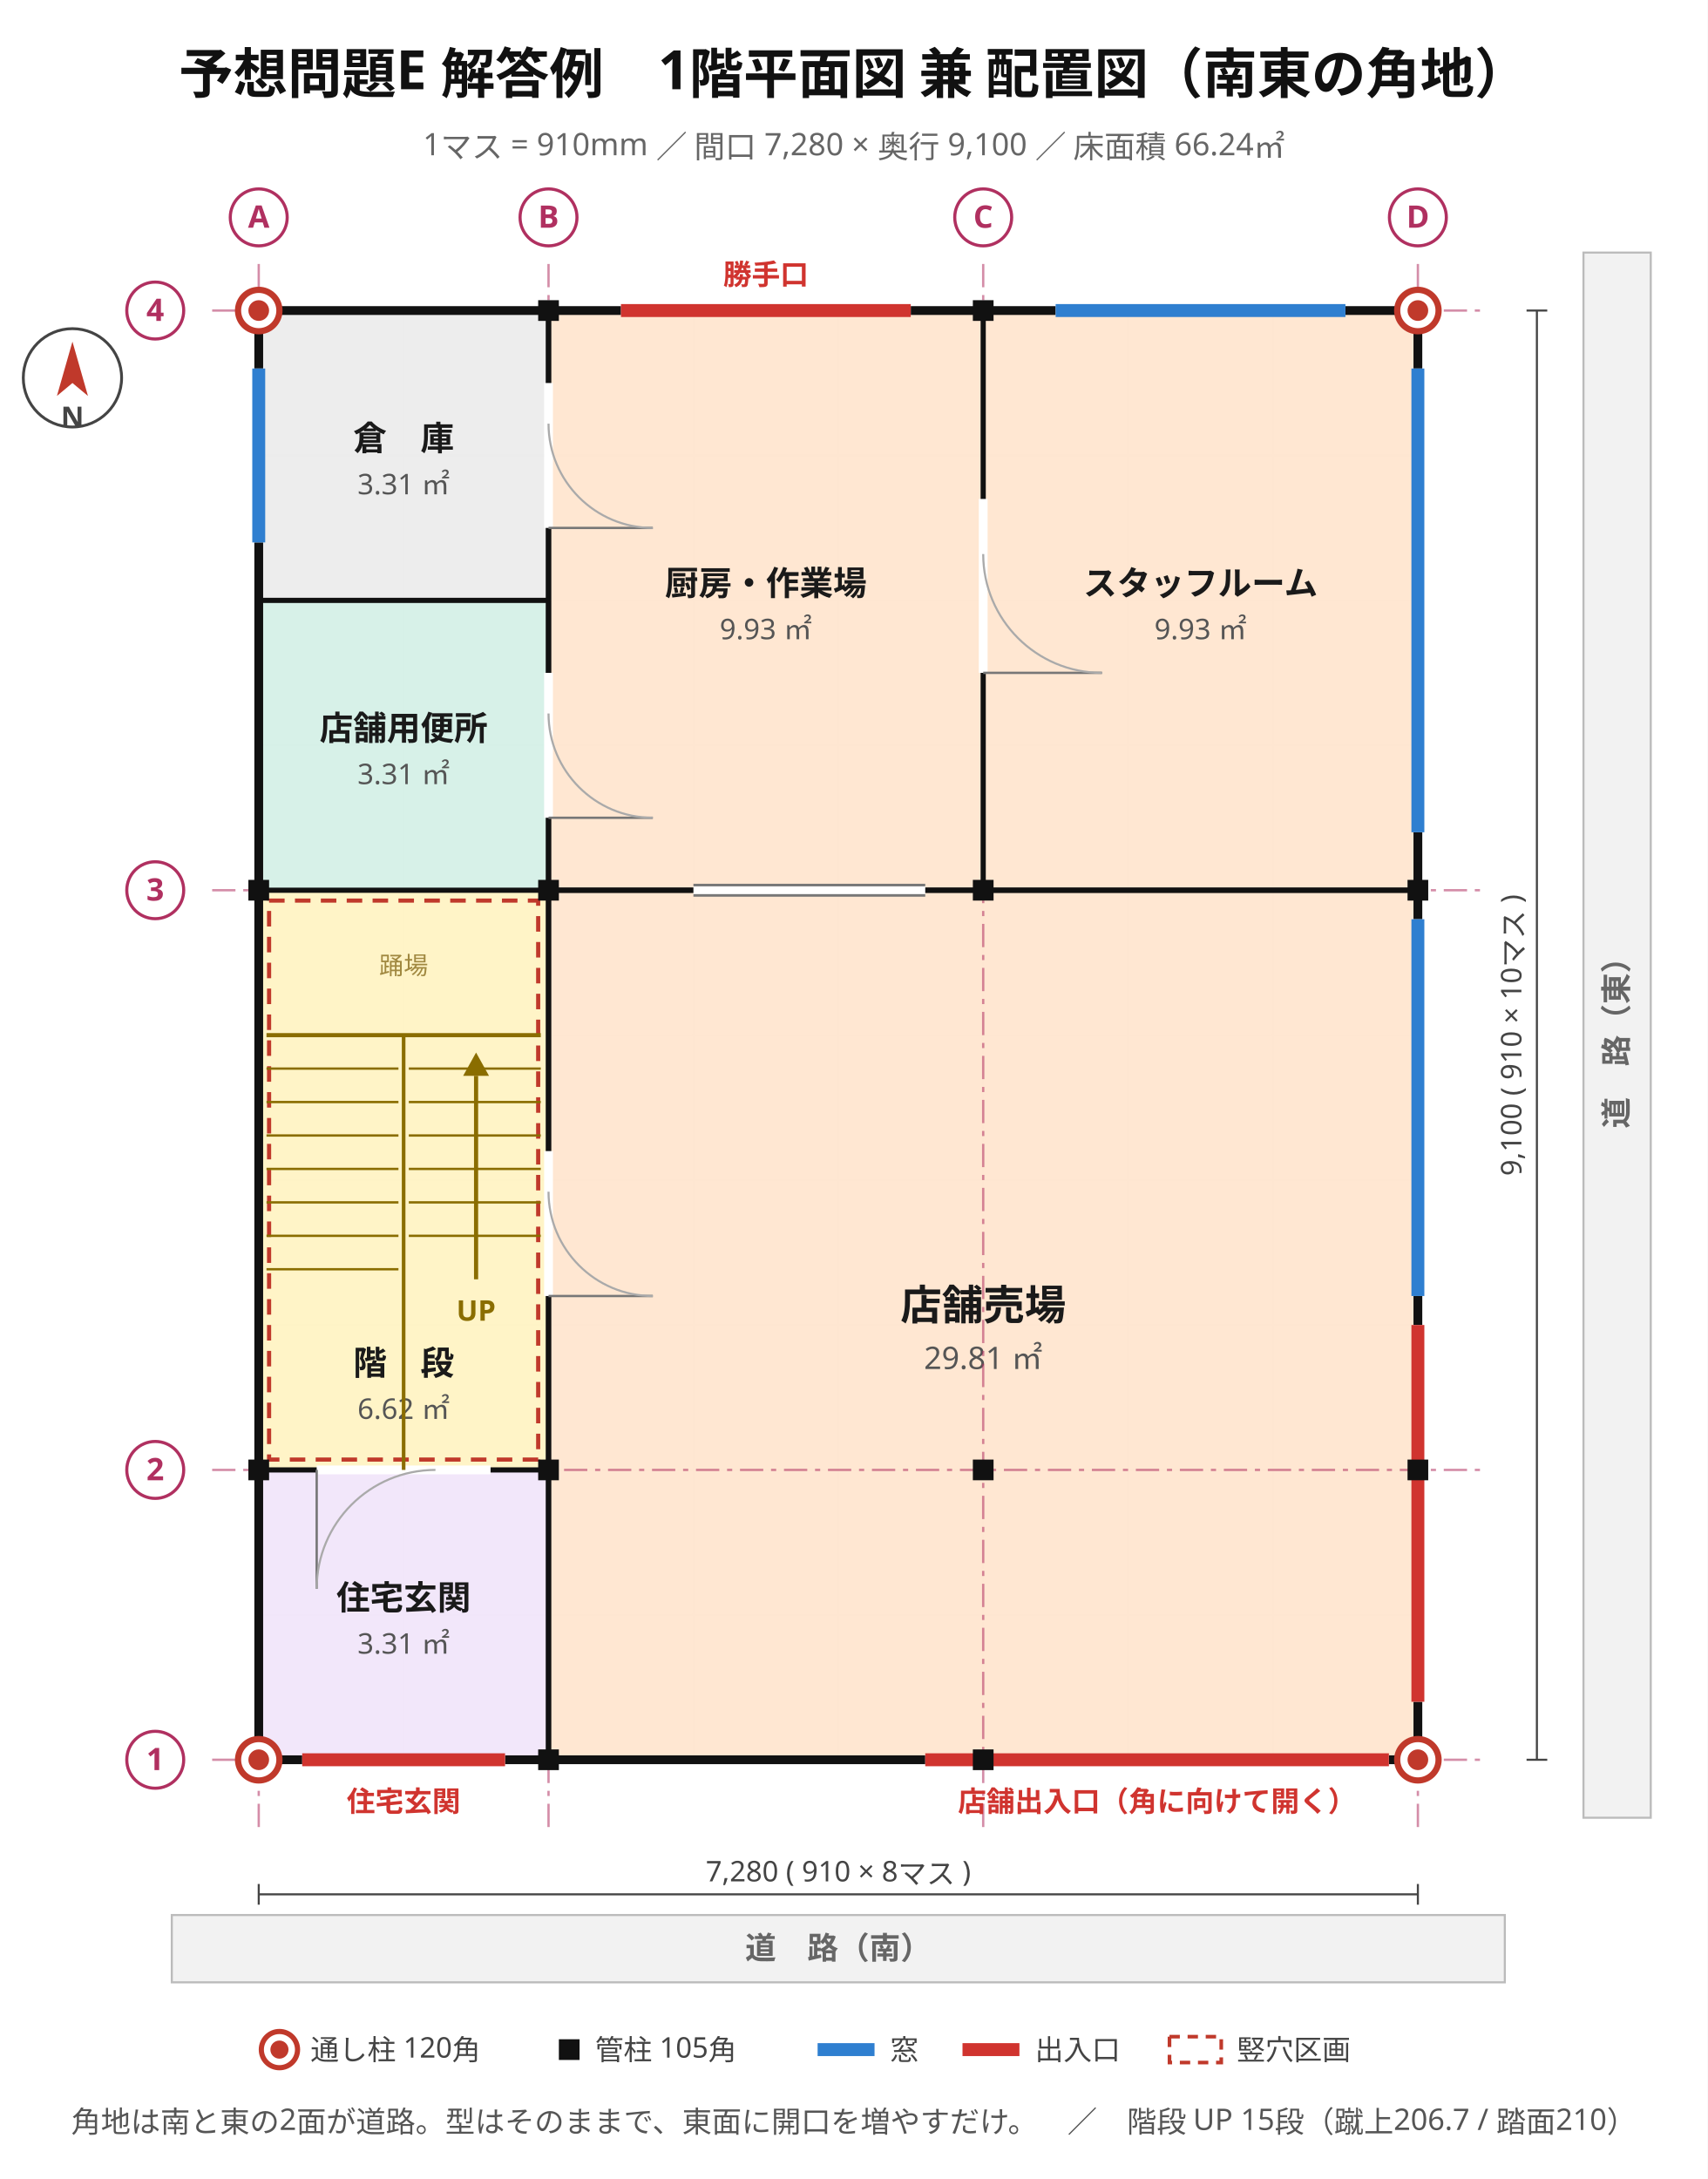
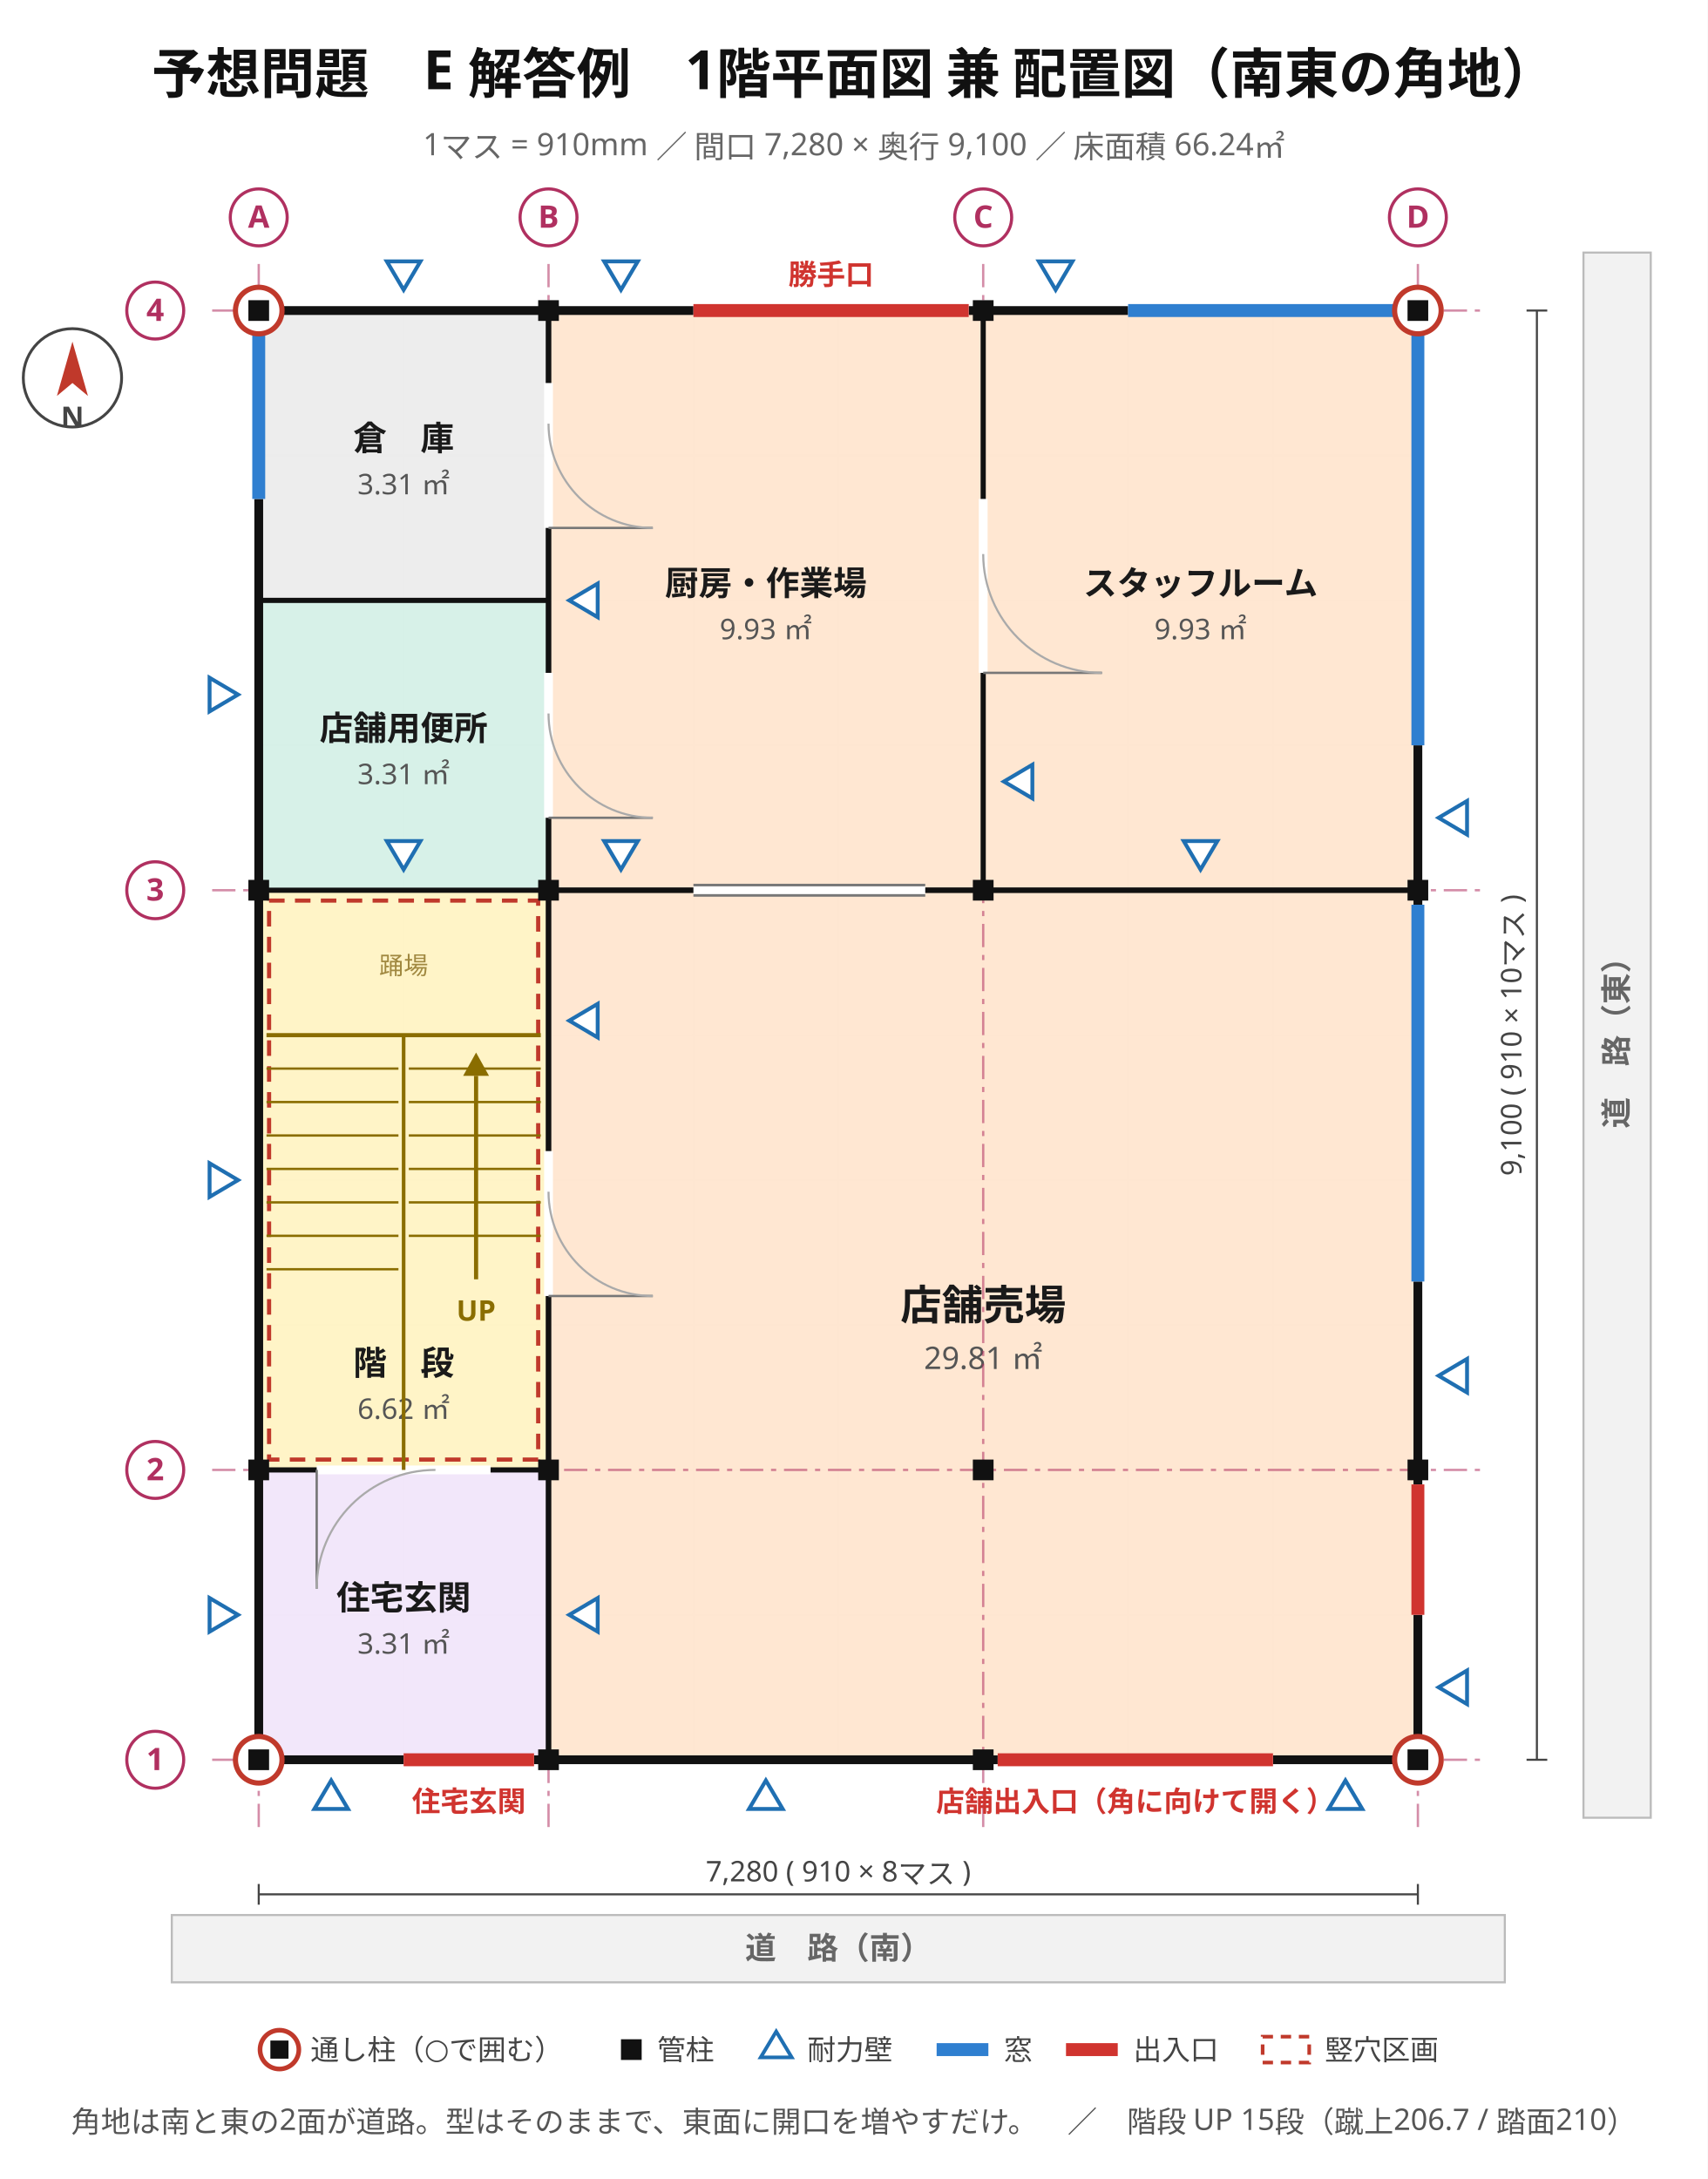
<svg xmlns="http://www.w3.org/2000/svg" viewBox="0 0 660 842" width="660" height="842" font-family="'Hiragino Sans','Hiragino Kaku Gothic ProN','Noto Sans JP','Yu Gothic',Meiryo,'IPAGothic',sans-serif">
  <rect width="660" height="842" fill="#ffffff" />
-   <text x="330" y="36" font-size="21" text-anchor="middle" fill="#111" font-weight="700" font-family="'Hiragino Sans','Hiragino Kaku Gothic ProN','Noto Sans JP','Yu Gothic',Meiryo,'IPAGothic',sans-serif">予想問題E 解答例　1階平面図 兼 配置図（南東の角地）</text>
+   <text x="330" y="36" font-size="21" text-anchor="middle" fill="#111" font-weight="700" font-family="'Hiragino Sans','Hiragino Kaku Gothic ProN','Noto Sans JP','Yu Gothic',Meiryo,'IPAGothic',sans-serif">予想問題　E 解答例　1階平面図 兼 配置図（南東の角地）</text>
  <text x="330" y="60" font-size="12" text-anchor="middle" fill="#666" font-weight="400" font-family="'Hiragino Sans','Hiragino Kaku Gothic ProN','Noto Sans JP','Yu Gothic',Meiryo,'IPAGothic',sans-serif">1マス = 910mm ／ 間口 7,280 × 奥行 9,100 ／ 床面積 66.24㎡</text>
  <line x1="100" y1="120" x2="100" y2="680" stroke="#e8e8e8" stroke-width="0.7" />
  <line x1="156" y1="120" x2="156" y2="680" stroke="#e8e8e8" stroke-width="0.7" />
  <line x1="212" y1="120" x2="212" y2="680" stroke="#e8e8e8" stroke-width="0.7" />
  <line x1="268" y1="120" x2="268" y2="680" stroke="#e8e8e8" stroke-width="0.7" />
  <line x1="324" y1="120" x2="324" y2="680" stroke="#e8e8e8" stroke-width="0.7" />
  <line x1="380" y1="120" x2="380" y2="680" stroke="#e8e8e8" stroke-width="0.7" />
  <line x1="436" y1="120" x2="436" y2="680" stroke="#e8e8e8" stroke-width="0.7" />
  <line x1="492" y1="120" x2="492" y2="680" stroke="#e8e8e8" stroke-width="0.7" />
  <line x1="548" y1="120" x2="548" y2="680" stroke="#e8e8e8" stroke-width="0.7" />
  <line x1="100" y1="680" x2="548" y2="680" stroke="#e8e8e8" stroke-width="0.7" />
  <line x1="100" y1="624" x2="548" y2="624" stroke="#e8e8e8" stroke-width="0.7" />
  <line x1="100" y1="568" x2="548" y2="568" stroke="#e8e8e8" stroke-width="0.7" />
  <line x1="100" y1="512" x2="548" y2="512" stroke="#e8e8e8" stroke-width="0.7" />
  <line x1="100" y1="456" x2="548" y2="456" stroke="#e8e8e8" stroke-width="0.7" />
  <line x1="100" y1="400" x2="548" y2="400" stroke="#e8e8e8" stroke-width="0.7" />
  <line x1="100" y1="344" x2="548" y2="344" stroke="#e8e8e8" stroke-width="0.7" />
  <line x1="100" y1="288" x2="548" y2="288" stroke="#e8e8e8" stroke-width="0.7" />
  <line x1="100" y1="232" x2="548" y2="232" stroke="#e8e8e8" stroke-width="0.7" />
  <line x1="100" y1="176" x2="548" y2="176" stroke="#e8e8e8" stroke-width="0.7" />
  <line x1="100" y1="120" x2="548" y2="120" stroke="#e8e8e8" stroke-width="0.7" />
  <rect x="100" y="568" width="112" height="112" fill="#f1e6fa" stroke="#8b62b5" stroke-width="1.2" opacity="0.95" />
  <text x="156" y="622" font-size="13" text-anchor="middle" fill="#1a1a1a" font-weight="700" font-family="'Hiragino Sans','Hiragino Kaku Gothic ProN','Noto Sans JP','Yu Gothic',Meiryo,'IPAGothic',sans-serif">住宅玄関</text>
  <text x="156" y="639" font-size="11" text-anchor="middle" fill="#555" font-weight="400" font-family="'Hiragino Sans','Hiragino Kaku Gothic ProN','Noto Sans JP','Yu Gothic',Meiryo,'IPAGothic',sans-serif">3.31 ㎡</text>
  <rect x="100" y="344" width="112" height="224" fill="#fff3c4" stroke="#bb9508" stroke-width="1.2" opacity="0.95" />
  <text x="156" y="531.28" font-size="13" text-anchor="middle" fill="#1a1a1a" font-weight="700" font-family="'Hiragino Sans','Hiragino Kaku Gothic ProN','Noto Sans JP','Yu Gothic',Meiryo,'IPAGothic',sans-serif">階　段</text>
  <text x="156" y="548.28" font-size="11" text-anchor="middle" fill="#555" font-weight="400" font-family="'Hiragino Sans','Hiragino Kaku Gothic ProN','Noto Sans JP','Yu Gothic',Meiryo,'IPAGothic',sans-serif">6.62 ㎡</text>
  <rect x="100" y="232" width="112" height="112" fill="#d5f0e7" stroke="#2f9077" stroke-width="1.2" opacity="0.95" />
  <text x="156" y="286" font-size="13" text-anchor="middle" fill="#1a1a1a" font-weight="700" font-family="'Hiragino Sans','Hiragino Kaku Gothic ProN','Noto Sans JP','Yu Gothic',Meiryo,'IPAGothic',sans-serif">店舗用便所</text>
  <text x="156" y="303" font-size="11" text-anchor="middle" fill="#555" font-weight="400" font-family="'Hiragino Sans','Hiragino Kaku Gothic ProN','Noto Sans JP','Yu Gothic',Meiryo,'IPAGothic',sans-serif">3.31 ㎡</text>
  <rect x="100" y="120" width="112" height="112" fill="#ececec" stroke="#8a8a8a" stroke-width="1.2" opacity="0.95" />
  <text x="156" y="174" font-size="13" text-anchor="middle" fill="#1a1a1a" font-weight="700" font-family="'Hiragino Sans','Hiragino Kaku Gothic ProN','Noto Sans JP','Yu Gothic',Meiryo,'IPAGothic',sans-serif">倉　庫</text>
  <text x="156" y="191" font-size="11" text-anchor="middle" fill="#555" font-weight="400" font-family="'Hiragino Sans','Hiragino Kaku Gothic ProN','Noto Sans JP','Yu Gothic',Meiryo,'IPAGothic',sans-serif">3.31 ㎡</text>
  <rect x="212" y="344" width="336" height="336" fill="#ffe6d0" stroke="#c9762f" stroke-width="1.2" opacity="0.95" />
  <text x="380" y="510" font-size="16" text-anchor="middle" fill="#1a1a1a" font-weight="700" font-family="'Hiragino Sans','Hiragino Kaku Gothic ProN','Noto Sans JP','Yu Gothic',Meiryo,'IPAGothic',sans-serif">店舗売場</text>
  <text x="380" y="529" font-size="12" text-anchor="middle" fill="#555" font-weight="400" font-family="'Hiragino Sans','Hiragino Kaku Gothic ProN','Noto Sans JP','Yu Gothic',Meiryo,'IPAGothic',sans-serif">29.81 ㎡</text>
  <rect x="212" y="120" width="168" height="224" fill="#ffe6d0" stroke="#c9762f" stroke-width="1.2" opacity="0.95" />
  <text x="296" y="230" font-size="13" text-anchor="middle" fill="#1a1a1a" font-weight="700" font-family="'Hiragino Sans','Hiragino Kaku Gothic ProN','Noto Sans JP','Yu Gothic',Meiryo,'IPAGothic',sans-serif">厨房・作業場</text>
  <text x="296" y="247" font-size="11" text-anchor="middle" fill="#555" font-weight="400" font-family="'Hiragino Sans','Hiragino Kaku Gothic ProN','Noto Sans JP','Yu Gothic',Meiryo,'IPAGothic',sans-serif">9.93 ㎡</text>
  <rect x="380" y="120" width="168" height="224" fill="#ffe6d0" stroke="#c9762f" stroke-width="1.2" opacity="0.95" />
  <text x="464" y="230" font-size="13" text-anchor="middle" fill="#1a1a1a" font-weight="700" font-family="'Hiragino Sans','Hiragino Kaku Gothic ProN','Noto Sans JP','Yu Gothic',Meiryo,'IPAGothic',sans-serif">スタッフルーム</text>
  <text x="464" y="247" font-size="11" text-anchor="middle" fill="#555" font-weight="400" font-family="'Hiragino Sans','Hiragino Kaku Gothic ProN','Noto Sans JP','Yu Gothic',Meiryo,'IPAGothic',sans-serif">9.93 ㎡</text>
  <line x1="100" y1="102" x2="100" y2="706" stroke="#b03060" stroke-width="0.9" stroke-dasharray="9 3 2 3" opacity="0.55" />
  <line x1="212" y1="102" x2="212" y2="706" stroke="#b03060" stroke-width="0.9" stroke-dasharray="9 3 2 3" opacity="0.55" />
  <line x1="380" y1="102" x2="380" y2="706" stroke="#b03060" stroke-width="0.9" stroke-dasharray="9 3 2 3" opacity="0.55" />
  <line x1="548" y1="102" x2="548" y2="706" stroke="#b03060" stroke-width="0.9" stroke-dasharray="9 3 2 3" opacity="0.55" />
  <line x1="82" y1="680" x2="574" y2="680" stroke="#b03060" stroke-width="0.9" stroke-dasharray="9 3 2 3" opacity="0.55" />
  <line x1="82" y1="568" x2="574" y2="568" stroke="#b03060" stroke-width="0.9" stroke-dasharray="9 3 2 3" opacity="0.55" />
  <line x1="82" y1="344" x2="574" y2="344" stroke="#b03060" stroke-width="0.9" stroke-dasharray="9 3 2 3" opacity="0.55" />
  <line x1="82" y1="120" x2="574" y2="120" stroke="#b03060" stroke-width="0.9" stroke-dasharray="9 3 2 3" opacity="0.55" />
  <rect x="100" y="120" width="448" height="560" stroke="#111" stroke-width="3.4" fill="none" />
-   <line x1="357.6" y1="680" x2="536.8" y2="680" stroke="#ffffff" stroke-width="4.2" />
-   <line x1="357.6" y1="680" x2="536.8" y2="680" stroke="#d0342f" stroke-width="5.0" />
-   <text x="447.2" y="700" font-size="11" text-anchor="middle" fill="#d0342f" font-weight="700" font-family="'Hiragino Sans','Hiragino Kaku Gothic ProN','Noto Sans JP','Yu Gothic',Meiryo,'IPAGothic',sans-serif">店舗出入口（角に向けて開く）</text>
-   <line x1="116.8" y1="680" x2="195.2" y2="680" stroke="#ffffff" stroke-width="4.2" />
-   <line x1="116.8" y1="680" x2="195.2" y2="680" stroke="#d0342f" stroke-width="5.0" />
-   <text x="156" y="700" font-size="11" text-anchor="middle" fill="#d0342f" font-weight="700" font-family="'Hiragino Sans','Hiragino Kaku Gothic ProN','Noto Sans JP','Yu Gothic',Meiryo,'IPAGothic',sans-serif">住宅玄関</text>
-   <line x1="548" y1="657.6" x2="548" y2="512" stroke="#ffffff" stroke-width="4.2" />
-   <line x1="548" y1="657.6" x2="548" y2="512" stroke="#d0342f" stroke-width="5.0" />
-   <line x1="548" y1="500.8" x2="548" y2="355.2" stroke="#ffffff" stroke-width="4.2" />
-   <line x1="548" y1="500.8" x2="548" y2="355.2" stroke="#2f7fd0" stroke-width="5.0" />
-   <line x1="548" y1="321.6" x2="548" y2="142.4" stroke="#ffffff" stroke-width="4.2" />
-   <line x1="548" y1="321.6" x2="548" y2="142.4" stroke="#2f7fd0" stroke-width="5.0" />
-   <line x1="240" y1="120" x2="352" y2="120" stroke="#ffffff" stroke-width="4.2" />
-   <line x1="240" y1="120" x2="352" y2="120" stroke="#d0342f" stroke-width="5.0" />
-   <text x="296" y="110" font-size="11" text-anchor="middle" fill="#d0342f" font-weight="700" font-family="'Hiragino Sans','Hiragino Kaku Gothic ProN','Noto Sans JP','Yu Gothic',Meiryo,'IPAGothic',sans-serif">勝手口</text>
-   <line x1="408" y1="120" x2="520" y2="120" stroke="#ffffff" stroke-width="4.2" />
-   <line x1="408" y1="120" x2="520" y2="120" stroke="#2f7fd0" stroke-width="5.0" />
-   <line x1="100" y1="209.6" x2="100" y2="142.4" stroke="#ffffff" stroke-width="4.2" />
-   <line x1="100" y1="209.6" x2="100" y2="142.4" stroke="#2f7fd0" stroke-width="5.0" />
-   <line x1="212" y1="344" x2="212" y2="232" stroke="#111" stroke-width="2.0" />
-   <line x1="212" y1="344" x2="380" y2="344" stroke="#111" stroke-width="2.0" />
-   <line x1="212" y1="344" x2="548" y2="344" stroke="#111" stroke-width="2.0" />
-   <line x1="100" y1="344" x2="212" y2="344" stroke="#111" stroke-width="2.0" />
+   <line x1="385.6" y1="680" x2="492" y2="680" stroke="#ffffff" stroke-width="4.2" />
+   <line x1="385.6" y1="680" x2="492" y2="680" stroke="#d0342f" stroke-width="5.0" />
+   <text x="438.8" y="700" font-size="11" text-anchor="middle" fill="#d0342f" font-weight="700" font-family="'Hiragino Sans','Hiragino Kaku Gothic ProN','Noto Sans JP','Yu Gothic',Meiryo,'IPAGothic',sans-serif">店舗出入口（角に向けて開く）</text>
+   <line x1="156" y1="680" x2="206.4" y2="680" stroke="#ffffff" stroke-width="4.2" />
+   <line x1="156" y1="680" x2="206.4" y2="680" stroke="#d0342f" stroke-width="5.0" />
+   <text x="181.2" y="700" font-size="11" text-anchor="middle" fill="#d0342f" font-weight="700" font-family="'Hiragino Sans','Hiragino Kaku Gothic ProN','Noto Sans JP','Yu Gothic',Meiryo,'IPAGothic',sans-serif">住宅玄関</text>
+   <line x1="548" y1="624" x2="548" y2="573.6" stroke="#ffffff" stroke-width="4.2" />
+   <line x1="548" y1="624" x2="548" y2="573.6" stroke="#d0342f" stroke-width="5.0" />
+   <line x1="548" y1="495.2" x2="548" y2="349.6" stroke="#ffffff" stroke-width="4.2" />
+   <line x1="548" y1="495.2" x2="548" y2="349.6" stroke="#2f7fd0" stroke-width="5.0" />
+   <line x1="548" y1="288" x2="548" y2="125.6" stroke="#ffffff" stroke-width="4.2" />
+   <line x1="548" y1="288" x2="548" y2="125.6" stroke="#2f7fd0" stroke-width="5.0" />
+   <line x1="268" y1="120" x2="374.4" y2="120" stroke="#ffffff" stroke-width="4.2" />
+   <line x1="268" y1="120" x2="374.4" y2="120" stroke="#d0342f" stroke-width="5.0" />
+   <text x="321.2" y="110" font-size="11" text-anchor="middle" fill="#d0342f" font-weight="700" font-family="'Hiragino Sans','Hiragino Kaku Gothic ProN','Noto Sans JP','Yu Gothic',Meiryo,'IPAGothic',sans-serif">勝手口</text>
+   <line x1="436" y1="120" x2="542.4" y2="120" stroke="#ffffff" stroke-width="4.2" />
+   <line x1="436" y1="120" x2="542.4" y2="120" stroke="#2f7fd0" stroke-width="5.0" />
+   <line x1="100" y1="192.8" x2="100" y2="125.6" stroke="#ffffff" stroke-width="4.2" />
+   <line x1="100" y1="192.8" x2="100" y2="125.6" stroke="#2f7fd0" stroke-width="5.0" />
+   <line x1="380" y1="344" x2="548" y2="344" stroke="#111" stroke-width="2.0" />
+   <line x1="212" y1="232" x2="212" y2="120" stroke="#111" stroke-width="2.0" />
+   <line x1="212" y1="344" x2="212" y2="120" stroke="#111" stroke-width="2.0" />
  <line x1="380" y1="344" x2="380" y2="120" stroke="#111" stroke-width="2.0" />
-   <line x1="100" y1="232" x2="212" y2="232" stroke="#111" stroke-width="2.0" />
-   <line x1="212" y1="344" x2="212" y2="120" stroke="#111" stroke-width="2.0" />
-   <line x1="100" y1="568" x2="212" y2="568" stroke="#111" stroke-width="2.0" />
  <line x1="212" y1="680" x2="212" y2="344" stroke="#111" stroke-width="2.0" />
  <line x1="212" y1="568" x2="212" y2="344" stroke="#111" stroke-width="2.0" />
-   <line x1="212" y1="232" x2="212" y2="120" stroke="#111" stroke-width="2.0" />
+   <line x1="100" y1="344" x2="212" y2="344" stroke="#111" stroke-width="2.0" />
+   <line x1="212" y1="344" x2="548" y2="344" stroke="#111" stroke-width="2.0" />
+   <line x1="212" y1="344" x2="380" y2="344" stroke="#111" stroke-width="2.0" />
+   <line x1="100" y1="232" x2="212" y2="232" stroke="#111" stroke-width="2.0" />
+   <line x1="100" y1="568" x2="212" y2="568" stroke="#111" stroke-width="2.0" />
  <line x1="212" y1="680" x2="212" y2="568" stroke="#111" stroke-width="2.0" />
-   <line x1="380" y1="344" x2="548" y2="344" stroke="#111" stroke-width="2.0" />
+   <line x1="212" y1="344" x2="212" y2="232" stroke="#111" stroke-width="2.0" />
  <line x1="122.4" y1="568" x2="189.6" y2="568" stroke="#ffffff" stroke-width="3.4" />
  <line x1="122.4" y1="568" x2="122.4" y2="613.92" stroke="#777" stroke-width="0.9" />
  <path d="M 122.4 613.9 A 45.9 45.9 0 0 1 168.3 568.0" stroke="#aaa" stroke-width="0.8" fill="none" />
  <line x1="212" y1="500.8" x2="212" y2="444.8" stroke="#ffffff" stroke-width="3.4" />
  <line x1="212" y1="500.8" x2="252.32" y2="500.8" stroke="#777" stroke-width="0.9" />
  <path d="M 252.3 500.8 A 40.3 40.3 0 0 1 212.0 460.5" stroke="#aaa" stroke-width="0.8" fill="none" />
  <line x1="268" y1="344" x2="357.6" y2="344" stroke="#ffffff" stroke-width="3.4" />
  <line x1="268" y1="342" x2="357.6" y2="342" stroke="#777" stroke-width="1.0" />
  <line x1="268" y1="346" x2="357.6" y2="346" stroke="#777" stroke-width="1.0" />
  <line x1="212" y1="316" x2="212" y2="260" stroke="#ffffff" stroke-width="3.4" />
  <line x1="212" y1="316" x2="252.32" y2="316" stroke="#777" stroke-width="0.9" />
  <path d="M 252.3 316.0 A 40.3 40.3 0 0 1 212.0 275.7" stroke="#aaa" stroke-width="0.8" fill="none" />
  <line x1="212" y1="204" x2="212" y2="148" stroke="#ffffff" stroke-width="3.4" />
  <line x1="212" y1="204" x2="252.32" y2="204" stroke="#777" stroke-width="0.9" />
  <path d="M 252.3 204.0 A 40.3 40.3 0 0 1 212.0 163.7" stroke="#aaa" stroke-width="0.8" fill="none" />
  <line x1="380" y1="260" x2="380" y2="192.8" stroke="#ffffff" stroke-width="3.4" />
  <line x1="380" y1="260" x2="425.92" y2="260" stroke="#777" stroke-width="0.9" />
  <path d="M 425.9 260.0 A 45.9 45.9 0 0 1 380.0 214.1" stroke="#aaa" stroke-width="0.8" fill="none" />
  <rect x="104" y="348" width="104" height="216" fill="none" stroke="#c0392b" stroke-width="1.6" stroke-dasharray="6 4" />
  <line x1="103" y1="400" x2="209" y2="400" stroke="#8a6d00" stroke-width="1.6" />
  <line x1="156" y1="568" x2="156" y2="400" stroke="#8a6d00" stroke-width="1.4" />
  <line x1="158" y1="412.92" x2="209" y2="412.92" stroke="#8a6d00" stroke-width="0.9" />
  <line x1="158" y1="425.85" x2="209" y2="425.85" stroke="#8a6d00" stroke-width="0.9" />
  <line x1="158" y1="438.77" x2="209" y2="438.77" stroke="#8a6d00" stroke-width="0.9" />
  <line x1="158" y1="451.69" x2="209" y2="451.69" stroke="#8a6d00" stroke-width="0.9" />
  <line x1="158" y1="464.62" x2="209" y2="464.62" stroke="#8a6d00" stroke-width="0.9" />
  <line x1="158" y1="477.54" x2="209" y2="477.54" stroke="#8a6d00" stroke-width="0.9" />
  <line x1="103" y1="412.92" x2="154" y2="412.92" stroke="#8a6d00" stroke-width="0.9" />
  <line x1="103" y1="425.85" x2="154" y2="425.85" stroke="#8a6d00" stroke-width="0.9" />
  <line x1="103" y1="438.77" x2="154" y2="438.77" stroke="#8a6d00" stroke-width="0.9" />
  <line x1="103" y1="451.69" x2="154" y2="451.69" stroke="#8a6d00" stroke-width="0.9" />
  <line x1="103" y1="464.62" x2="154" y2="464.62" stroke="#8a6d00" stroke-width="0.9" />
  <line x1="103" y1="477.54" x2="154" y2="477.54" stroke="#8a6d00" stroke-width="0.9" />
  <line x1="103" y1="490.46" x2="154" y2="490.46" stroke="#8a6d00" stroke-width="0.9" />
  <line x1="184" y1="494.34" x2="184" y2="415.72" stroke="#8a6d00" stroke-width="1.6" />
  <polygon points="184,406.72 179,415.72 189,415.72" fill="#8a6d00" />
  <text x="184" y="510.34" font-size="11" text-anchor="middle" fill="#8a6d00" font-weight="700" font-family="'Hiragino Sans','Hiragino Kaku Gothic ProN','Noto Sans JP','Yu Gothic',Meiryo,'IPAGothic',sans-serif">UP</text>
  <text x="156" y="376.48" font-size="9.5" text-anchor="middle" fill="#a08840" font-weight="400" font-family="'Hiragino Sans','Hiragino Kaku Gothic ProN','Noto Sans JP','Yu Gothic',Meiryo,'IPAGothic',sans-serif">踊場</text>
+   <polygon points="92,624 81,617.5 81,630.5" fill="#ffffff" stroke="#1f6fb2" stroke-width="1.5" />
+   <polygon points="92,456 81,449.5 81,462.5" fill="#ffffff" stroke="#1f6fb2" stroke-width="1.5" />
+   <polygon points="92,268.4 81,261.9 81,274.9" fill="#ffffff" stroke="#1f6fb2" stroke-width="1.5" />
+   <polygon points="220,624 231,617.5 231,630.5" fill="#ffffff" stroke="#1f6fb2" stroke-width="1.5" />
+   <polygon points="220,394.4 231,387.9 231,400.9" fill="#ffffff" stroke="#1f6fb2" stroke-width="1.5" />
+   <polygon points="220,232 231,225.5 231,238.5" fill="#ffffff" stroke="#1f6fb2" stroke-width="1.5" />
+   <polygon points="388,302 399,295.5 399,308.5" fill="#ffffff" stroke="#1f6fb2" stroke-width="1.5" />
+   <polygon points="556,652 567,645.5 567,658.5" fill="#ffffff" stroke="#1f6fb2" stroke-width="1.5" />
+   <polygon points="556,531.6 567,525.1 567,538.1" fill="#ffffff" stroke="#1f6fb2" stroke-width="1.5" />
+   <polygon points="556,316 567,309.5 567,322.5" fill="#ffffff" stroke="#1f6fb2" stroke-width="1.5" />
+   <polygon points="128,688 121.5,699 134.5,699" fill="#ffffff" stroke="#1f6fb2" stroke-width="1.5" />
+   <polygon points="296,688 289.5,699 302.5,699" fill="#ffffff" stroke="#1f6fb2" stroke-width="1.5" />
+   <polygon points="520,688 513.5,699 526.5,699" fill="#ffffff" stroke="#1f6fb2" stroke-width="1.5" />
+   <polygon points="156,336 149.5,325 162.5,325" fill="#ffffff" stroke="#1f6fb2" stroke-width="1.5" />
+   <polygon points="240,336 233.5,325 246.5,325" fill="#ffffff" stroke="#1f6fb2" stroke-width="1.5" />
+   <polygon points="464,336 457.5,325 470.5,325" fill="#ffffff" stroke="#1f6fb2" stroke-width="1.5" />
+   <polygon points="156,112 149.5,101 162.5,101" fill="#ffffff" stroke="#1f6fb2" stroke-width="1.5" />
+   <polygon points="240,112 233.5,101 246.5,101" fill="#ffffff" stroke="#1f6fb2" stroke-width="1.5" />
+   <polygon points="408,112 401.5,101 414.5,101" fill="#ffffff" stroke="#1f6fb2" stroke-width="1.5" />
  <rect x="208" y="676" width="8" height="8" fill="#111" />
  <rect x="376" y="676" width="8" height="8" fill="#111" />
  <rect x="96" y="564" width="8" height="8" fill="#111" />
  <rect x="544" y="564" width="8" height="8" fill="#111" />
  <rect x="96" y="340" width="8" height="8" fill="#111" />
  <rect x="544" y="340" width="8" height="8" fill="#111" />
  <rect x="208" y="116" width="8" height="8" fill="#111" />
  <rect x="376" y="116" width="8" height="8" fill="#111" />
  <rect x="208" y="564" width="8" height="8" fill="#111" />
  <rect x="376" y="564" width="8" height="8" fill="#111" />
  <rect x="208" y="340" width="8" height="8" fill="#111" />
  <rect x="376" y="340" width="8" height="8" fill="#111" />
-   <circle cx="100" cy="680" r="8" fill="#ffffff" stroke="#c0392b" stroke-width="2.4" />
-   <circle cx="100" cy="680" r="4" fill="#c0392b" />
-   <circle cx="548" cy="680" r="8" fill="#ffffff" stroke="#c0392b" stroke-width="2.4" />
-   <circle cx="548" cy="680" r="4" fill="#c0392b" />
-   <circle cx="100" cy="120" r="8" fill="#ffffff" stroke="#c0392b" stroke-width="2.4" />
-   <circle cx="100" cy="120" r="4" fill="#c0392b" />
-   <circle cx="548" cy="120" r="8" fill="#ffffff" stroke="#c0392b" stroke-width="2.4" />
-   <circle cx="548" cy="120" r="4" fill="#c0392b" />
+   <circle cx="100" cy="680" r="9" fill="#ffffff" stroke="#c0392b" stroke-width="2.0" />
+   <rect x="96" y="676" width="8" height="8" fill="#111" />
+   <circle cx="548" cy="680" r="9" fill="#ffffff" stroke="#c0392b" stroke-width="2.0" />
+   <rect x="544" y="676" width="8" height="8" fill="#111" />
+   <circle cx="100" cy="120" r="9" fill="#ffffff" stroke="#c0392b" stroke-width="2.0" />
+   <rect x="96" y="116" width="8" height="8" fill="#111" />
+   <circle cx="548" cy="120" r="9" fill="#ffffff" stroke="#c0392b" stroke-width="2.0" />
+   <rect x="544" y="116" width="8" height="8" fill="#111" />
  <circle cx="100" cy="84" r="11" fill="#ffffff" stroke="#b03060" stroke-width="1.2" />
  <text x="100" y="88" font-size="12" text-anchor="middle" fill="#b03060" font-weight="700" font-family="'Hiragino Sans','Hiragino Kaku Gothic ProN','Noto Sans JP','Yu Gothic',Meiryo,'IPAGothic',sans-serif">A</text>
  <circle cx="212" cy="84" r="11" fill="#ffffff" stroke="#b03060" stroke-width="1.2" />
  <text x="212" y="88" font-size="12" text-anchor="middle" fill="#b03060" font-weight="700" font-family="'Hiragino Sans','Hiragino Kaku Gothic ProN','Noto Sans JP','Yu Gothic',Meiryo,'IPAGothic',sans-serif">B</text>
  <circle cx="380" cy="84" r="11" fill="#ffffff" stroke="#b03060" stroke-width="1.2" />
  <text x="380" y="88" font-size="12" text-anchor="middle" fill="#b03060" font-weight="700" font-family="'Hiragino Sans','Hiragino Kaku Gothic ProN','Noto Sans JP','Yu Gothic',Meiryo,'IPAGothic',sans-serif">C</text>
  <circle cx="548" cy="84" r="11" fill="#ffffff" stroke="#b03060" stroke-width="1.2" />
  <text x="548" y="88" font-size="12" text-anchor="middle" fill="#b03060" font-weight="700" font-family="'Hiragino Sans','Hiragino Kaku Gothic ProN','Noto Sans JP','Yu Gothic',Meiryo,'IPAGothic',sans-serif">D</text>
  <circle cx="60" cy="680" r="11" fill="#ffffff" stroke="#b03060" stroke-width="1.2" />
  <text x="60" y="684" font-size="12" text-anchor="middle" fill="#b03060" font-weight="700" font-family="'Hiragino Sans','Hiragino Kaku Gothic ProN','Noto Sans JP','Yu Gothic',Meiryo,'IPAGothic',sans-serif">1</text>
  <circle cx="60" cy="568" r="11" fill="#ffffff" stroke="#b03060" stroke-width="1.2" />
  <text x="60" y="572" font-size="12" text-anchor="middle" fill="#b03060" font-weight="700" font-family="'Hiragino Sans','Hiragino Kaku Gothic ProN','Noto Sans JP','Yu Gothic',Meiryo,'IPAGothic',sans-serif">2</text>
  <circle cx="60" cy="344" r="11" fill="#ffffff" stroke="#b03060" stroke-width="1.2" />
  <text x="60" y="348" font-size="12" text-anchor="middle" fill="#b03060" font-weight="700" font-family="'Hiragino Sans','Hiragino Kaku Gothic ProN','Noto Sans JP','Yu Gothic',Meiryo,'IPAGothic',sans-serif">3</text>
  <circle cx="60" cy="120" r="11" fill="#ffffff" stroke="#b03060" stroke-width="1.2" />
  <text x="60" y="124" font-size="12" text-anchor="middle" fill="#b03060" font-weight="700" font-family="'Hiragino Sans','Hiragino Kaku Gothic ProN','Noto Sans JP','Yu Gothic',Meiryo,'IPAGothic',sans-serif">4</text>
  <line x1="100" y1="732" x2="548" y2="732" stroke="#444" stroke-width="0.8" />
  <line x1="100" y1="728" x2="100" y2="736" stroke="#444" stroke-width="0.8" />
  <line x1="548" y1="728" x2="548" y2="736" stroke="#444" stroke-width="0.8" />
  <text x="324" y="727" font-size="11" text-anchor="middle" fill="#444" font-weight="400" font-family="'Hiragino Sans','Hiragino Kaku Gothic ProN','Noto Sans JP','Yu Gothic',Meiryo,'IPAGothic',sans-serif">7,280  ( 910 × 8マス )</text>
  <line x1="594" y1="680" x2="594" y2="120" stroke="#444" stroke-width="0.8" />
  <line x1="590" y1="680" x2="598" y2="680" stroke="#444" stroke-width="0.8" />
  <line x1="590" y1="120" x2="598" y2="120" stroke="#444" stroke-width="0.8" />
  <g transform="translate(588,400) rotate(-90)">
    <text x="0" y="0" font-size="11" text-anchor="middle" fill="#444" font-weight="400" font-family="'Hiragino Sans','Hiragino Kaku Gothic ProN','Noto Sans JP','Yu Gothic',Meiryo,'IPAGothic',sans-serif">9,100  ( 910 × 10マス )</text>
  </g>
  <circle cx="28" cy="146" r="19" fill="#ffffff" stroke="#444" stroke-width="1.1" />
  <polygon points="28,132 22,153 28,148 34,153" fill="#c0392b" />
  <text x="28" y="165" font-size="11" text-anchor="middle" fill="#444" font-weight="700" font-family="'Hiragino Sans','Hiragino Kaku Gothic ProN','Noto Sans JP','Yu Gothic',Meiryo,'IPAGothic',sans-serif">N</text>
  <rect x="66.4" y="740" width="515.2" height="26" fill="#f2f2f2" stroke="#bbb" stroke-width="0.8" />
  <text x="324" y="757" font-size="12" text-anchor="middle" fill="#666" font-weight="700" font-family="'Hiragino Sans','Hiragino Kaku Gothic ProN','Noto Sans JP','Yu Gothic',Meiryo,'IPAGothic',sans-serif">道　路（南）</text>
  <rect x="612" y="97.6" width="26" height="604.8" fill="#f2f2f2" stroke="#bbb" stroke-width="0.8" />
  <g transform="translate(629,400) rotate(-90)">
    <text x="0" y="0" font-size="12" text-anchor="middle" fill="#666" font-weight="700" font-family="'Hiragino Sans','Hiragino Kaku Gothic ProN','Noto Sans JP','Yu Gothic',Meiryo,'IPAGothic',sans-serif">道　路（東）</text>
  </g>
-   <circle cx="108" cy="792" r="7" fill="#ffffff" stroke="#c0392b" stroke-width="2.0" />
-   <circle cx="108" cy="792" r="3.5" fill="#c0392b" />
-   <text x="120" y="796" font-size="11" text-anchor="start" fill="#444" font-weight="400" font-family="'Hiragino Sans','Hiragino Kaku Gothic ProN','Noto Sans JP','Yu Gothic',Meiryo,'IPAGothic',sans-serif">通し柱 120角</text>
-   <rect x="216" y="788" width="8" height="8" fill="#111" />
-   <text x="230" y="796" font-size="11" text-anchor="start" fill="#444" font-weight="400" font-family="'Hiragino Sans','Hiragino Kaku Gothic ProN','Noto Sans JP','Yu Gothic',Meiryo,'IPAGothic',sans-serif">管柱 105角</text>
-   <line x1="316" y1="792" x2="338" y2="792" stroke="#2f7fd0" stroke-width="5" />
-   <text x="344" y="796" font-size="11" text-anchor="start" fill="#444" font-weight="400" font-family="'Hiragino Sans','Hiragino Kaku Gothic ProN','Noto Sans JP','Yu Gothic',Meiryo,'IPAGothic',sans-serif">窓</text>
-   <line x1="372" y1="792" x2="394" y2="792" stroke="#d0342f" stroke-width="5" />
-   <text x="400" y="796" font-size="11" text-anchor="start" fill="#444" font-weight="400" font-family="'Hiragino Sans','Hiragino Kaku Gothic ProN','Noto Sans JP','Yu Gothic',Meiryo,'IPAGothic',sans-serif">出入口</text>
-   <rect x="452" y="787" width="20" height="10" fill="none" stroke="#c0392b" stroke-width="1.4" stroke-dasharray="4 3" />
-   <text x="478" y="796" font-size="11" text-anchor="start" fill="#444" font-weight="400" font-family="'Hiragino Sans','Hiragino Kaku Gothic ProN','Noto Sans JP','Yu Gothic',Meiryo,'IPAGothic',sans-serif">竪穴区画</text>
+   <circle cx="108" cy="792" r="7.5" fill="#ffffff" stroke="#c0392b" stroke-width="1.8" />
+   <rect x="104.5" y="788.5" width="7" height="7" fill="#111" />
+   <text x="120" y="796" font-size="11" text-anchor="start" fill="#444" font-weight="400" font-family="'Hiragino Sans','Hiragino Kaku Gothic ProN','Noto Sans JP','Yu Gothic',Meiryo,'IPAGothic',sans-serif">通し柱（○で囲む）</text>
+   <rect x="240" y="788" width="8" height="8" fill="#111" />
+   <text x="254" y="796" font-size="11" text-anchor="start" fill="#444" font-weight="400" font-family="'Hiragino Sans','Hiragino Kaku Gothic ProN','Noto Sans JP','Yu Gothic',Meiryo,'IPAGothic',sans-serif">管柱</text>
+   <polygon points="300,785 294,795 306,795" fill="#fff" stroke="#1f6fb2" stroke-width="1.4" />
+   <text x="312" y="796" font-size="11" text-anchor="start" fill="#444" font-weight="400" font-family="'Hiragino Sans','Hiragino Kaku Gothic ProN','Noto Sans JP','Yu Gothic',Meiryo,'IPAGothic',sans-serif">耐力壁</text>
+   <line x1="362" y1="792" x2="382" y2="792" stroke="#2f7fd0" stroke-width="5" />
+   <text x="388" y="796" font-size="11" text-anchor="start" fill="#444" font-weight="400" font-family="'Hiragino Sans','Hiragino Kaku Gothic ProN','Noto Sans JP','Yu Gothic',Meiryo,'IPAGothic',sans-serif">窓</text>
+   <line x1="412" y1="792" x2="432" y2="792" stroke="#d0342f" stroke-width="5" />
+   <text x="438" y="796" font-size="11" text-anchor="start" fill="#444" font-weight="400" font-family="'Hiragino Sans','Hiragino Kaku Gothic ProN','Noto Sans JP','Yu Gothic',Meiryo,'IPAGothic',sans-serif">出入口</text>
+   <rect x="488" y="787" width="18" height="10" fill="none" stroke="#c0392b" stroke-width="1.4" stroke-dasharray="4 3" />
+   <text x="512" y="796" font-size="11" text-anchor="start" fill="#444" font-weight="400" font-family="'Hiragino Sans','Hiragino Kaku Gothic ProN','Noto Sans JP','Yu Gothic',Meiryo,'IPAGothic',sans-serif">竪穴区画</text>
  <text x="330" y="824" font-size="11.5" text-anchor="middle" fill="#555" font-weight="400" font-family="'Hiragino Sans','Hiragino Kaku Gothic ProN','Noto Sans JP','Yu Gothic',Meiryo,'IPAGothic',sans-serif">角地は南と東の2面が道路。型はそのままで、東面に開口を増やすだけ。　／　階段 UP 15段（蹴上206.7 / 踏面210）</text>
</svg>
